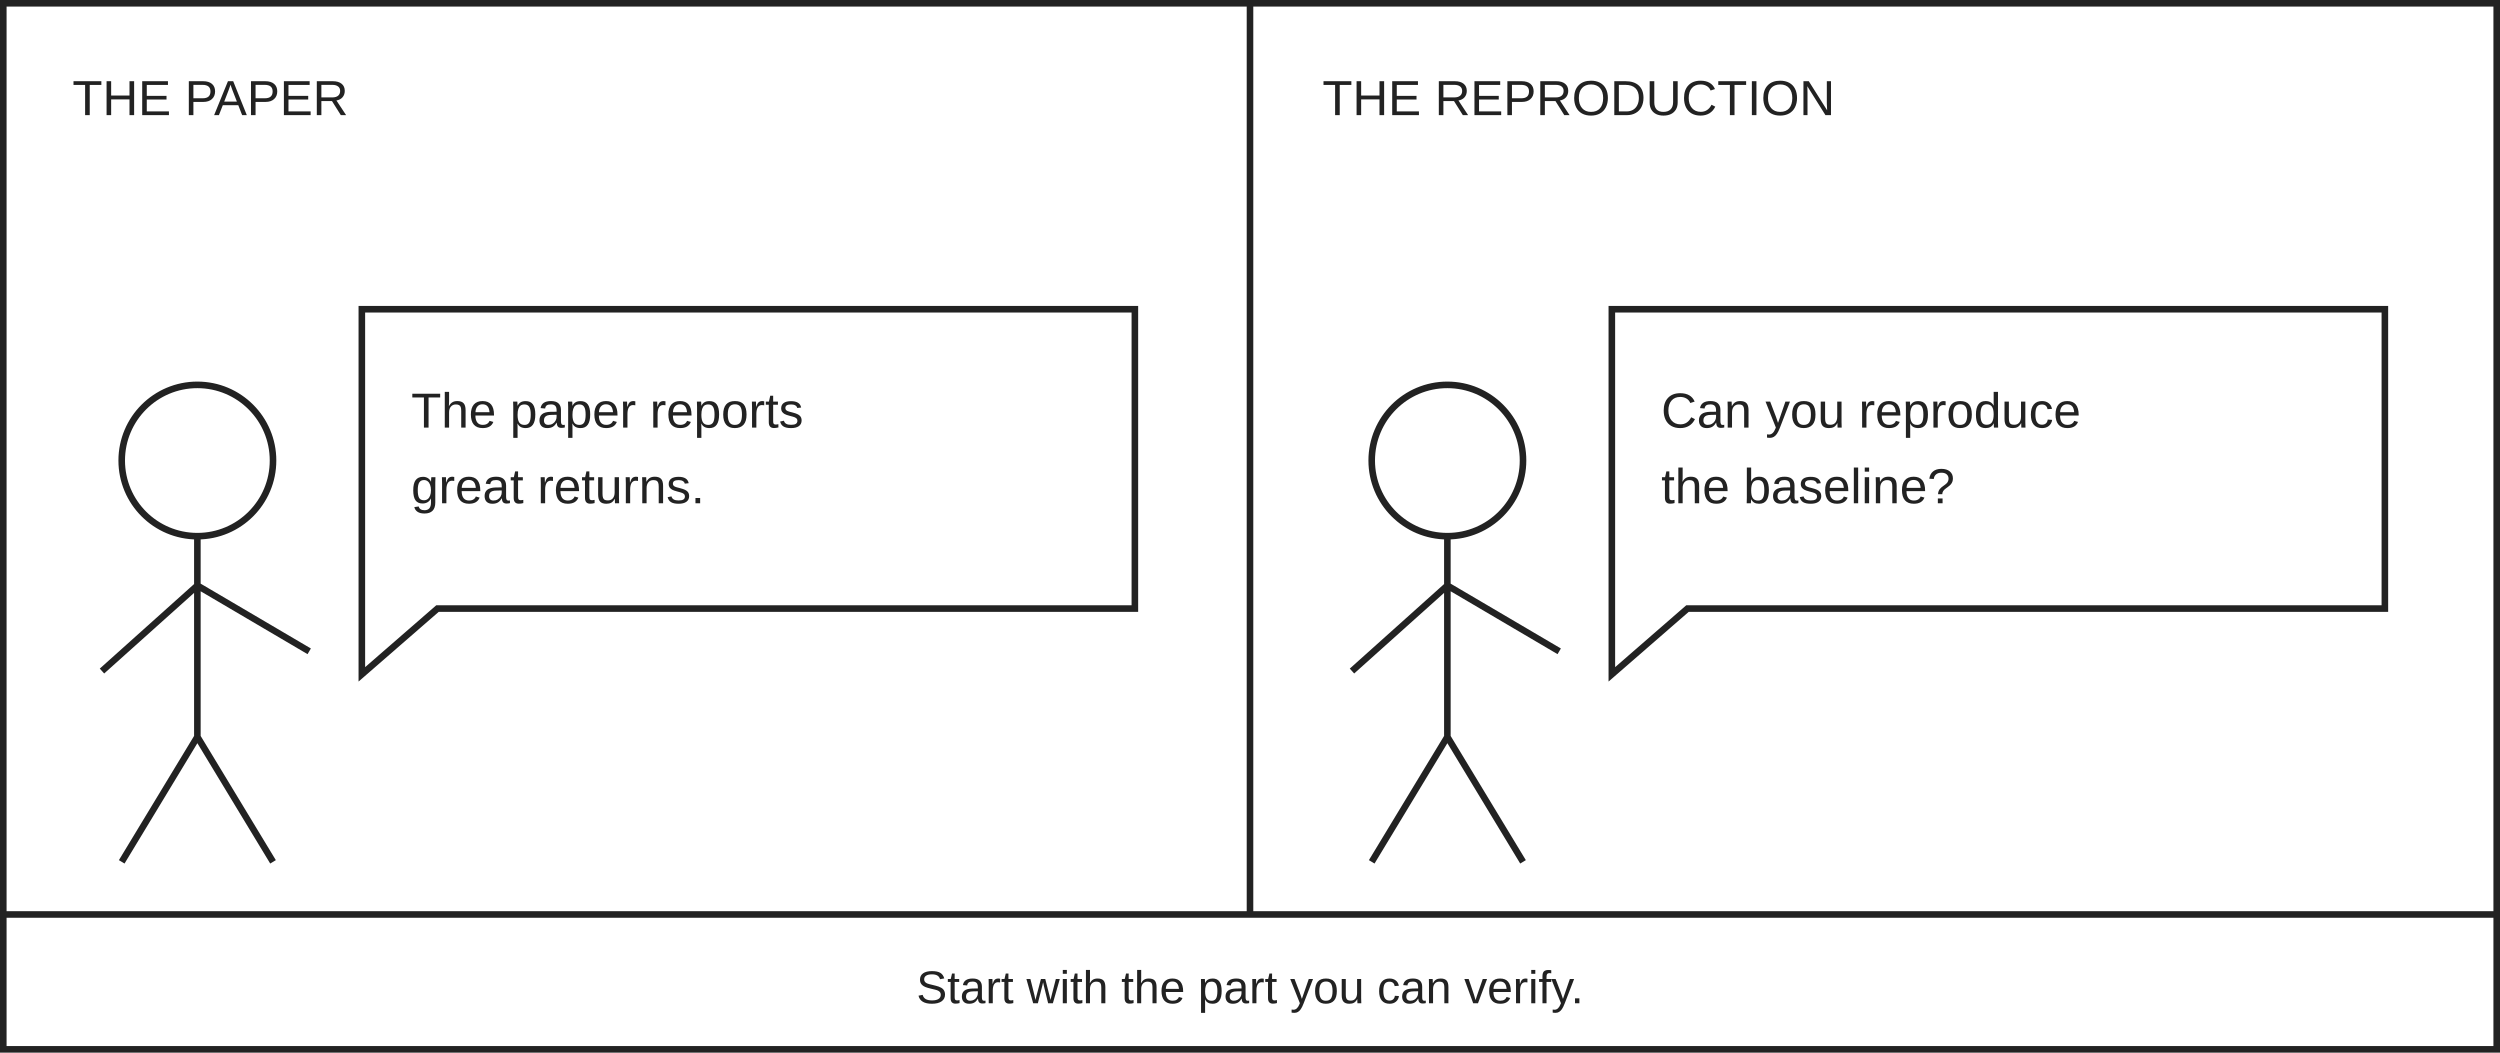
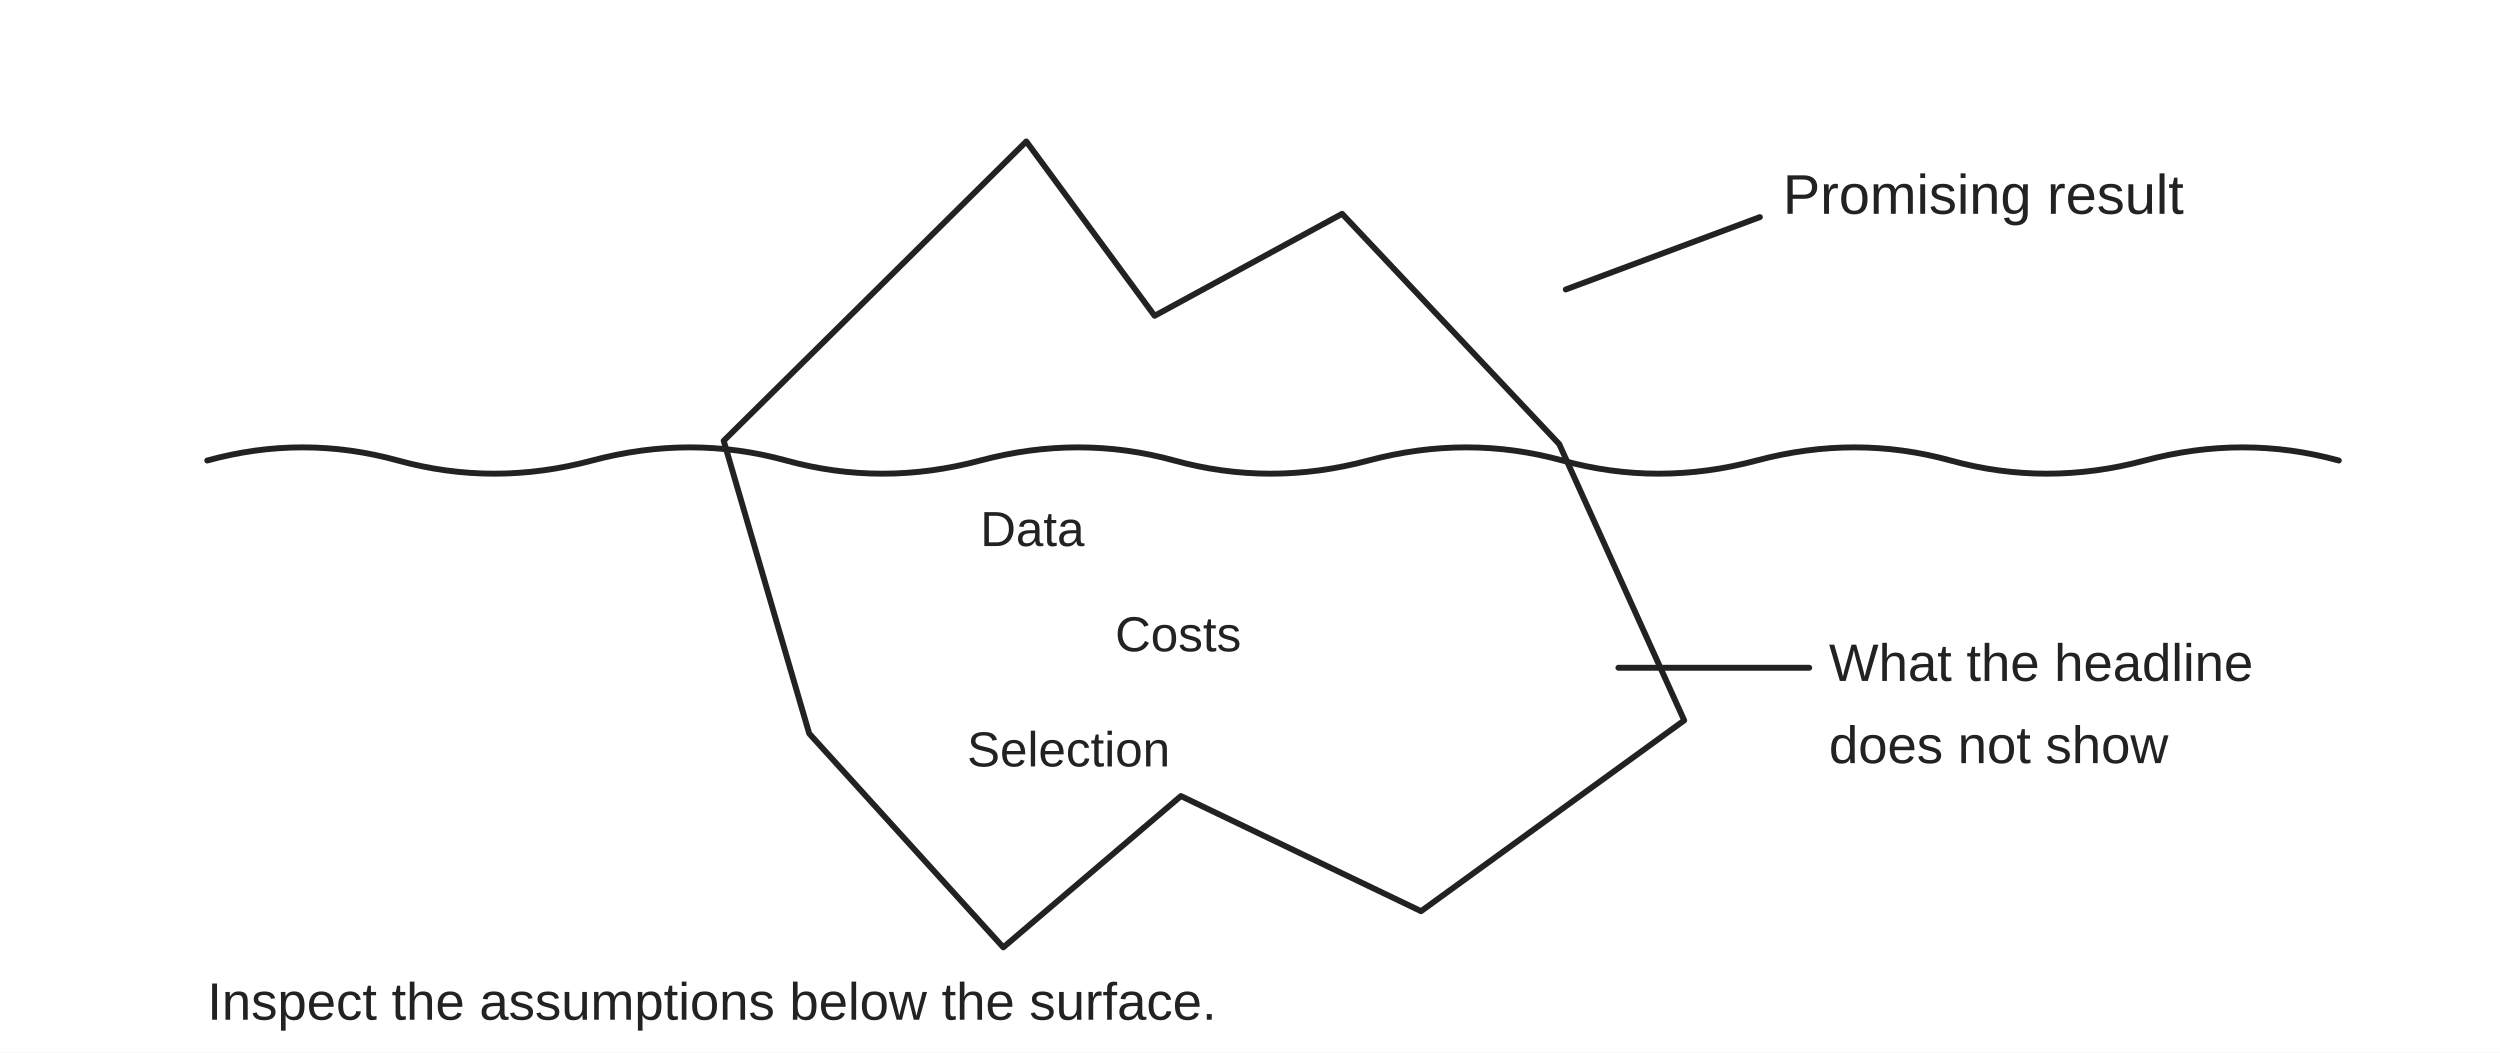
<svg xmlns="http://www.w3.org/2000/svg" viewBox="0 0 760 320" role="img" aria-labelledby="title desc">
+   <defs>
+     <marker id="arrow" viewBox="0 0 10 10" refX="9" refY="5" markerWidth="7" markerHeight="7" orient="auto-start-reverse">
+       <path d="M1 1L9 5L1 9" fill="none" stroke="#222" stroke-width="1.3" />
+     </marker>
+   </defs>
  <rect width="760" height="320" fill="white" />
-   <g fill="none" stroke="#222" stroke-width="2">
-     <rect x="1" y="1" width="758" height="318" />
-     <path d="M380 1V278 M1 278H759" />
-     <circle cx="60" cy="140" r="23" />
-     <path d="M60 163V224 M60 178L31 204 M60 178L94 198 M60 224L37 262 M60 224L83 262" />
-     <circle cx="440" cy="140" r="23" />
-     <path d="M440 163V224 M440 178L411 204 M440 178L474 198 M440 224L417 262 M440 224L463 262" />
-     <path d="M110 94H345V185H133L110 205Z" />
-     <path d="M490 94H725V185H513L490 205Z" />
+   <g fill="none" stroke="#222" stroke-width="1.8" stroke-linecap="round" stroke-linejoin="round">
+     <path d="M220 134L312 43L351 96L408 65L474 135L512 219L432 277L359 242L305 288L246 223Z" />
+     <path d="M63 140Q92 132 121 140T180 140T239 140T298 140T357 140T416 140T475 140T534 140T593 140T652 140T711 140" />
+     <path d="M476 88L535 66" />
+     <path d="M492 203L550 203" />
  </g>
-   <g font-family="-apple-system,Arial,sans-serif" fill="#222">
-     <text x="22" y="35" font-size="15">THE PAPER</text>
-     <text x="402" y="35" font-size="15">THE REPRODUCTION</text>
-     <text x="125" y="130" font-size="15">The paper reports</text>
-     <text x="125" y="153" font-size="15">great returns.</text>
-     <text x="505" y="130" font-size="15">Can you reproduce</text>
-     <text x="505" y="153" font-size="15">the baseline?</text>
-     <text x="380" y="305" text-anchor="middle" font-size="14">Start with the part you can verify.</text>
+   <g fill="#222" font-family="-apple-system,BlinkMacSystemFont,Arial,sans-serif">
+     <text x="542" y="65" font-size="17" text-anchor="start" font-weight="400">Promising result</text>
+     <text x="298" y="166" font-size="15" text-anchor="start" font-weight="400">Data</text>
+     <text x="339" y="198" font-size="15" text-anchor="start" font-weight="400">Costs</text>
+     <text x="294" y="233" font-size="15" text-anchor="start" font-weight="400">Selection</text>
+     <text x="556" y="207" font-size="16" text-anchor="start" font-weight="400">What the headline</text>
+     <text x="556" y="232" font-size="16" text-anchor="start" font-weight="400">does not show</text>
+     <text x="63" y="310" font-size="16" text-anchor="start" font-weight="400">Inspect the assumptions below the surface.</text>
  </g>
</svg>
